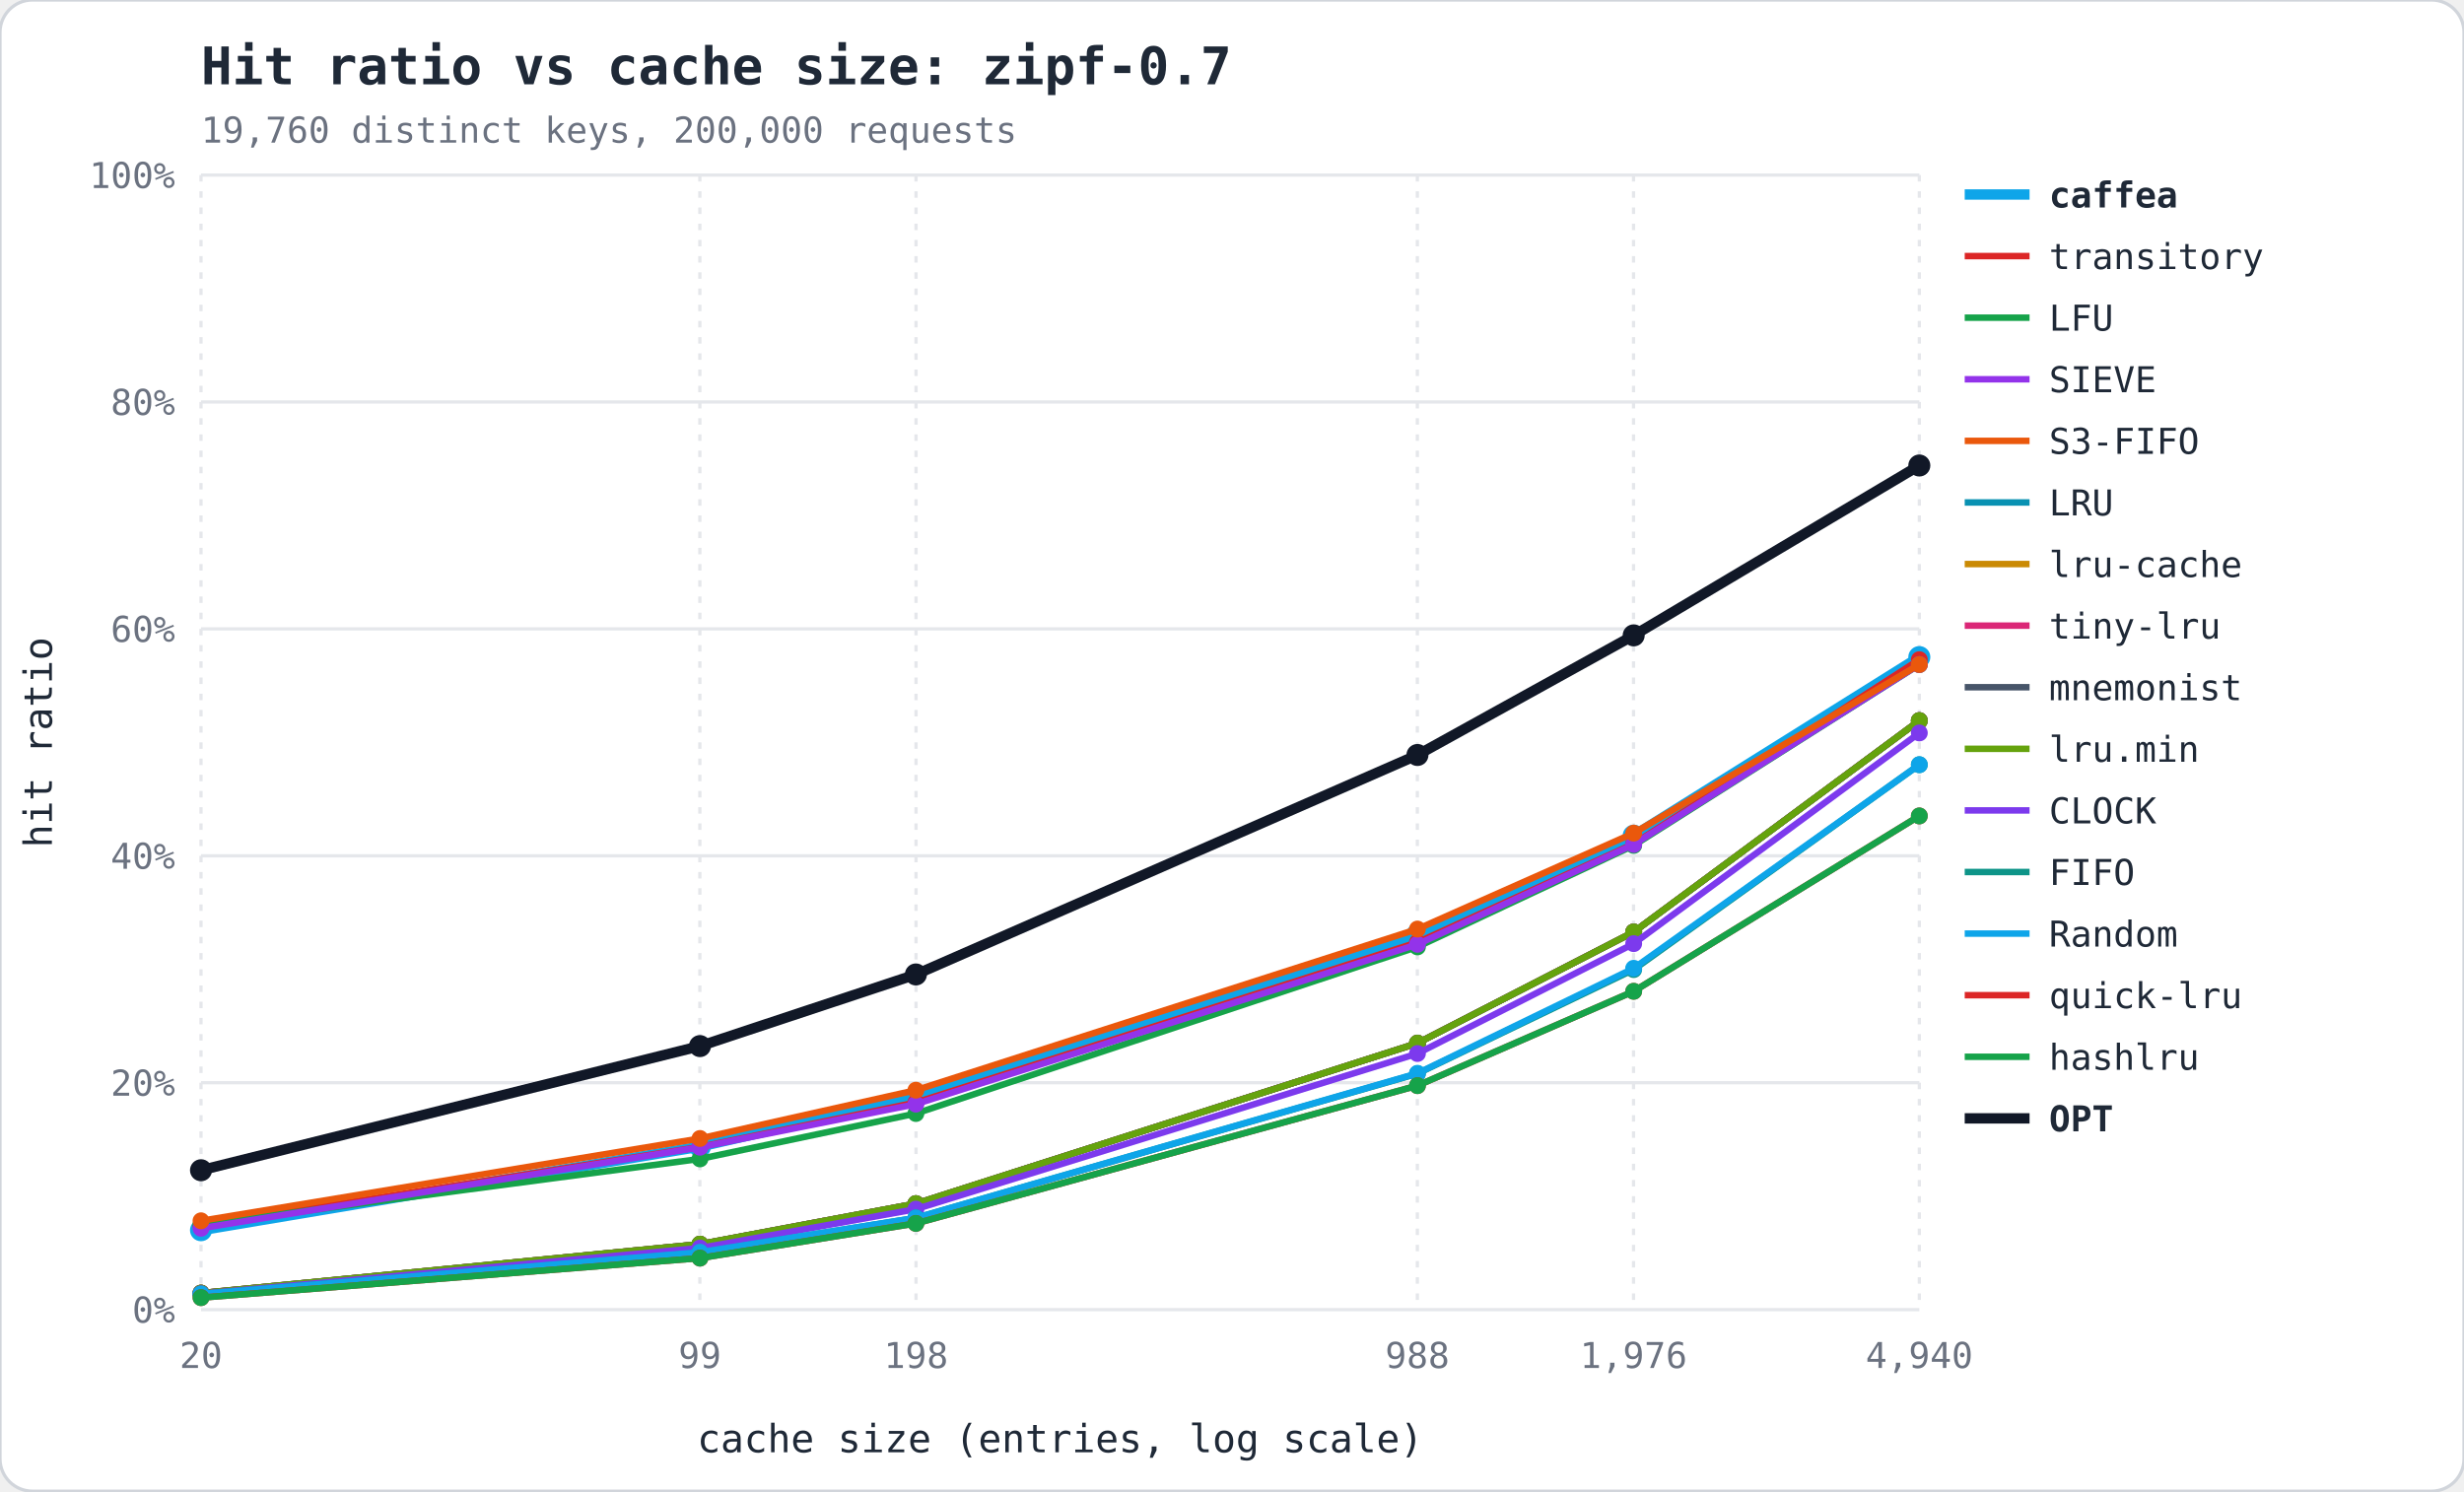
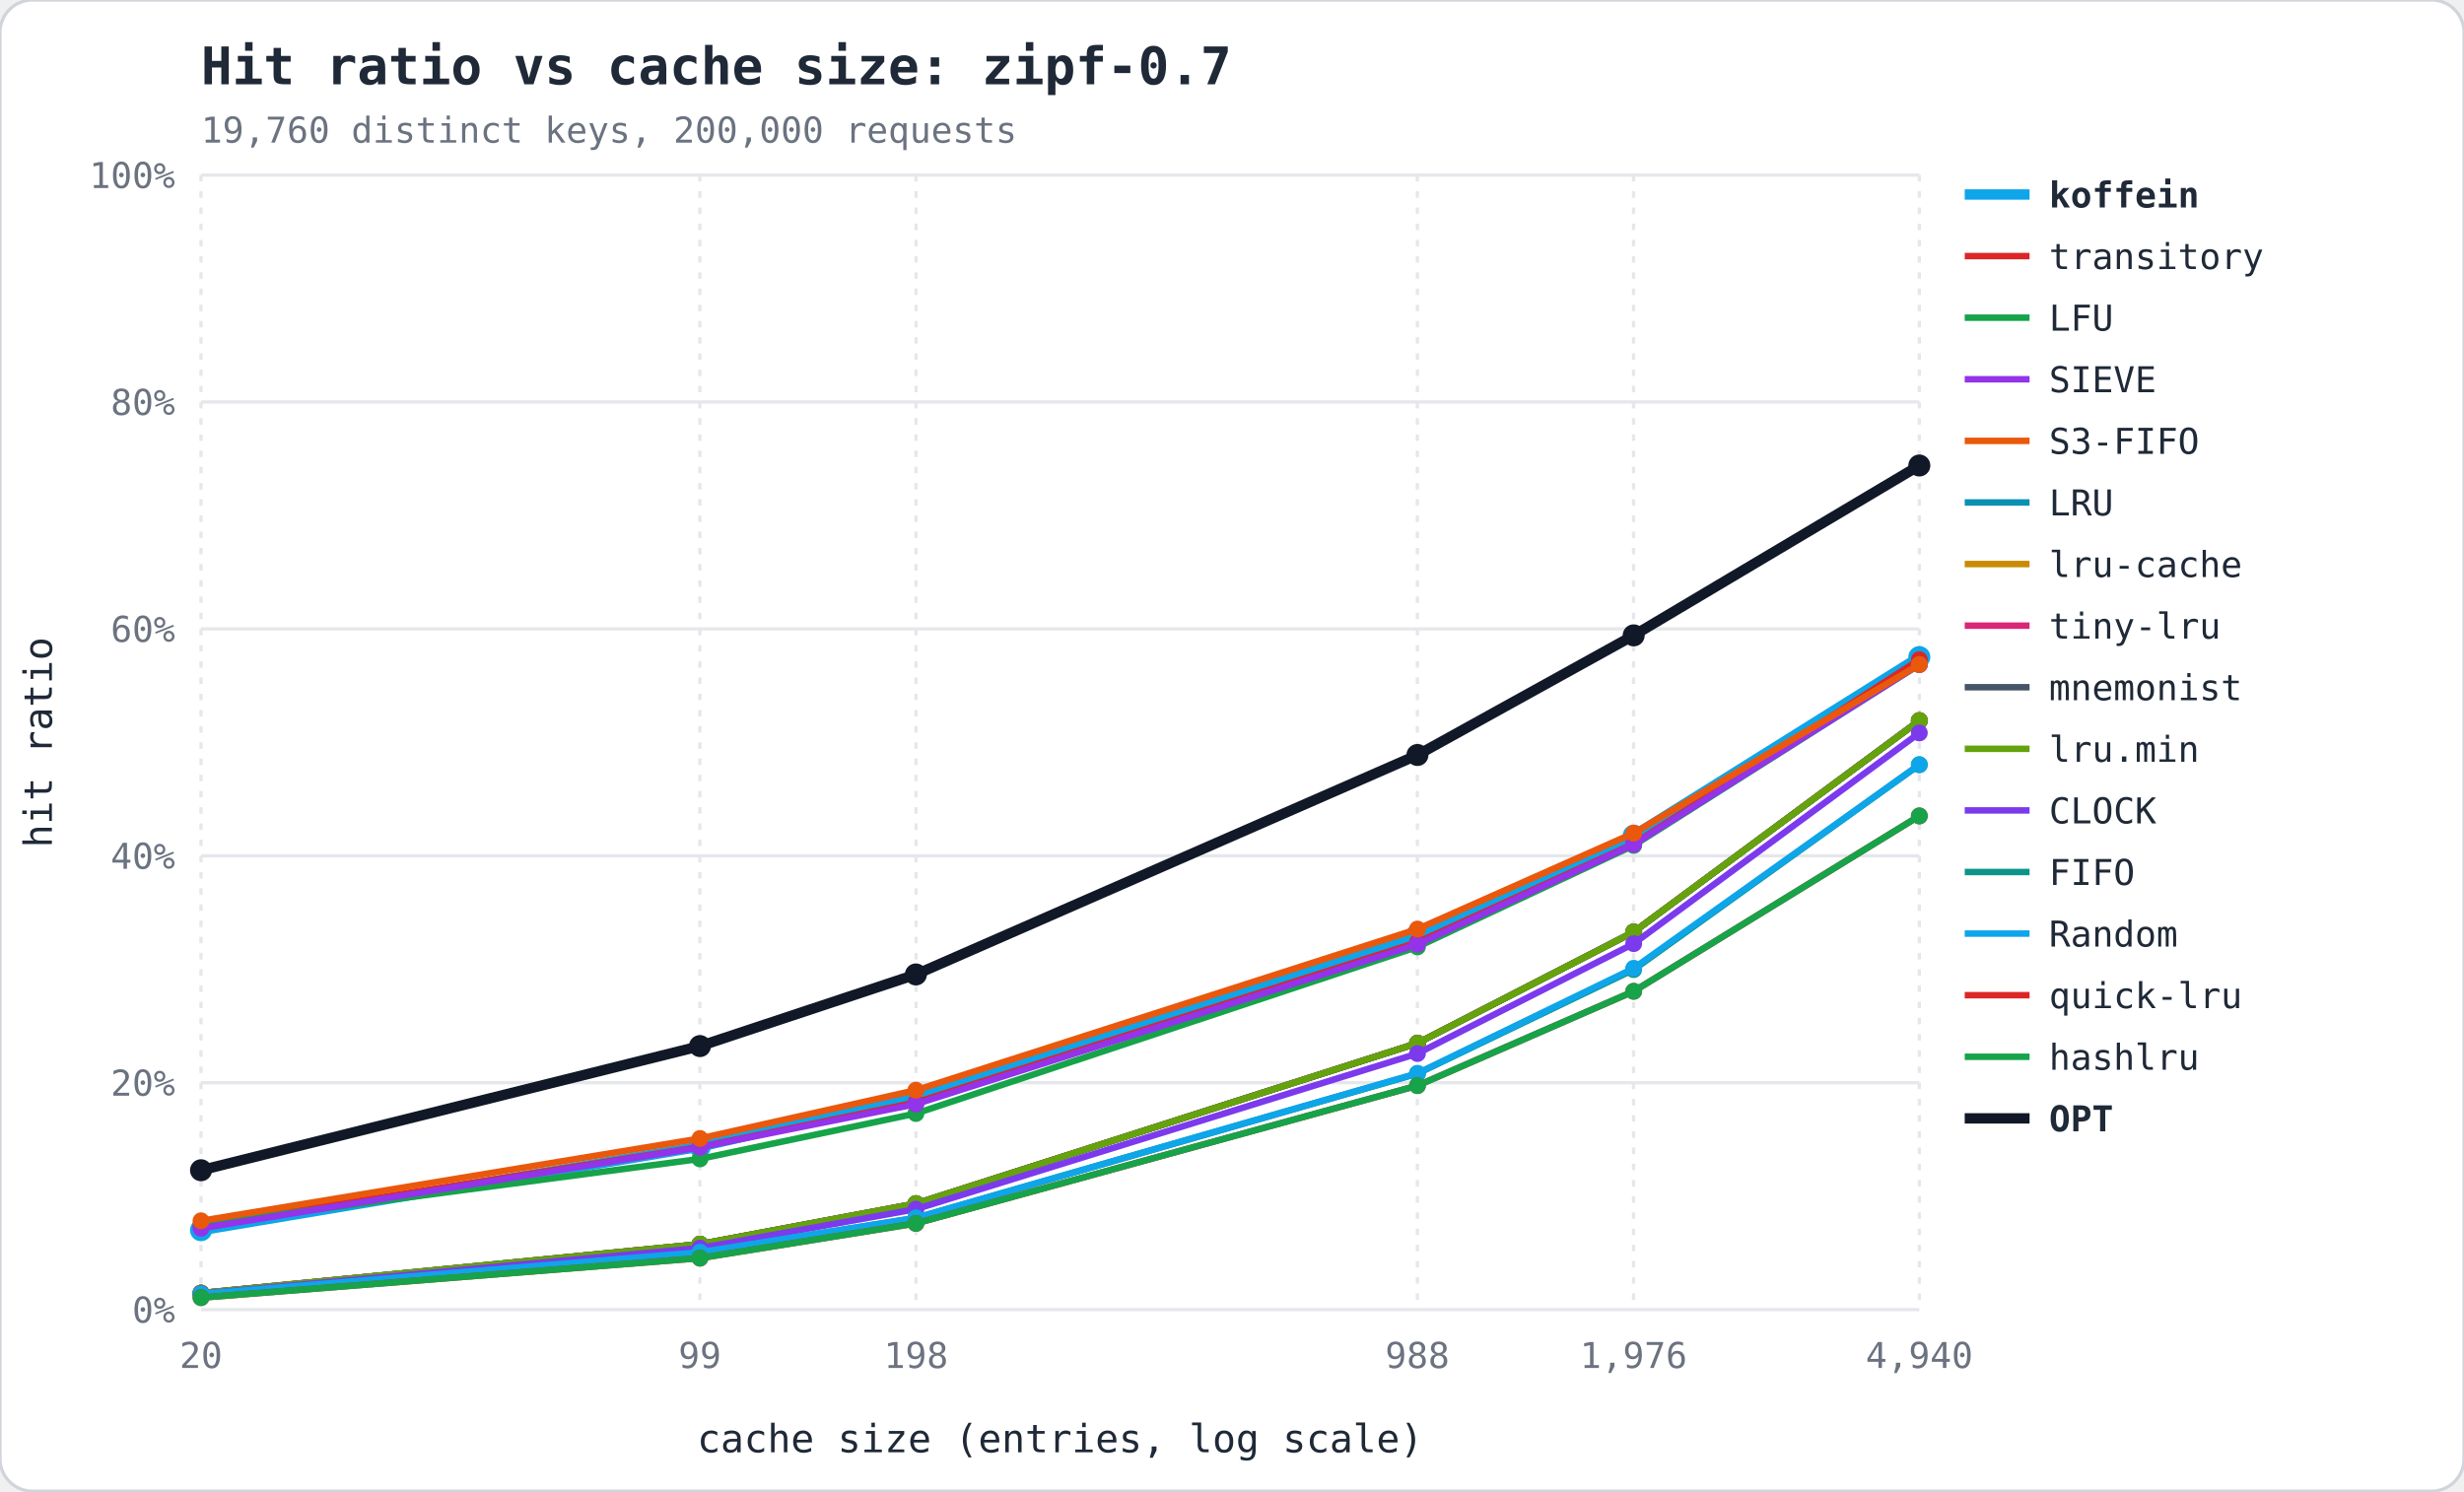
<svg xmlns="http://www.w3.org/2000/svg" viewBox="0 0 760 460" width="760" height="460" role="img">
  <rect x="0" y="0" width="760" height="460" rx="10" fill="#ffffff" stroke="#d1d5db" />
  <text x="62" y="26" font-family="ui-monospace,monospace" font-size="16" font-weight="700" fill="#1f2937">Hit ratio vs cache size: zipf-0.7</text>
  <text x="62" y="44" font-family="ui-monospace,monospace" font-size="11" fill="#6b7280">19,760 distinct keys, 200,000 requests</text>
  <line x1="62" y1="404" x2="592" y2="404" stroke="#e5e7eb" />
  <text x="54" y="408" text-anchor="end" font-family="ui-monospace,monospace" font-size="11" fill="#6b7280">0%</text>
  <line x1="62" y1="334" x2="592" y2="334" stroke="#e5e7eb" />
  <text x="54" y="338" text-anchor="end" font-family="ui-monospace,monospace" font-size="11" fill="#6b7280">20%</text>
  <line x1="62" y1="264" x2="592" y2="264" stroke="#e5e7eb" />
  <text x="54" y="268" text-anchor="end" font-family="ui-monospace,monospace" font-size="11" fill="#6b7280">40%</text>
  <line x1="62" y1="194" x2="592" y2="194" stroke="#e5e7eb" />
  <text x="54" y="198" text-anchor="end" font-family="ui-monospace,monospace" font-size="11" fill="#6b7280">60%</text>
  <line x1="62" y1="124" x2="592" y2="124" stroke="#e5e7eb" />
  <text x="54" y="128" text-anchor="end" font-family="ui-monospace,monospace" font-size="11" fill="#6b7280">80%</text>
  <line x1="62" y1="54" x2="592" y2="54" stroke="#e5e7eb" />
  <text x="54" y="58" text-anchor="end" font-family="ui-monospace,monospace" font-size="11" fill="#6b7280">100%</text>
  <line x1="62" y1="54" x2="62" y2="404" stroke="#e5e7eb" stroke-dasharray="2,3" />
  <text x="62" y="422" text-anchor="middle" font-family="ui-monospace,monospace" font-size="11" fill="#6b7280">20</text>
  <line x1="215.86" y1="54" x2="215.86" y2="404" stroke="#e5e7eb" stroke-dasharray="2,3" />
  <text x="215.86" y="422" text-anchor="middle" font-family="ui-monospace,monospace" font-size="11" fill="#6b7280">99</text>
  <line x1="282.541" y1="54" x2="282.541" y2="404" stroke="#e5e7eb" stroke-dasharray="2,3" />
  <text x="282.541" y="422" text-anchor="middle" font-family="ui-monospace,monospace" font-size="11" fill="#6b7280">198</text>
  <line x1="437.173" y1="54" x2="437.173" y2="404" stroke="#e5e7eb" stroke-dasharray="2,3" />
  <text x="437.173" y="422" text-anchor="middle" font-family="ui-monospace,monospace" font-size="11" fill="#6b7280">988</text>
  <line x1="503.853" y1="54" x2="503.853" y2="404" stroke="#e5e7eb" stroke-dasharray="2,3" />
  <text x="503.853" y="422" text-anchor="middle" font-family="ui-monospace,monospace" font-size="11" fill="#6b7280">1,976</text>
  <line x1="592" y1="54" x2="592" y2="404" stroke="#e5e7eb" stroke-dasharray="2,3" />
  <text x="592" y="422" text-anchor="middle" font-family="ui-monospace,monospace" font-size="11" fill="#6b7280">4,940</text>
  <text x="327" y="448" text-anchor="middle" font-family="ui-monospace,monospace" font-size="12" fill="#1f2937">cache size (entries, log scale)</text>
  <text x="16" y="229" text-anchor="middle" font-family="ui-monospace,monospace" font-size="12" fill="#1f2937" transform="rotate(-90 16 229)">hit ratio</text>
  <polyline points="62.0,379.5 215.9,353.7 282.5,338.5 437.2,288.2 503.9,257.8 592.0,202.7" fill="none" stroke="#0ea5e9" stroke-width="3.2" stroke-linejoin="round" />
  <circle cx="62.0" cy="379.5" r="3.4" fill="#0ea5e9" />
  <circle cx="215.9" cy="353.7" r="3.4" fill="#0ea5e9" />
  <circle cx="282.5" cy="338.5" r="3.4" fill="#0ea5e9" />
  <circle cx="437.2" cy="288.2" r="3.4" fill="#0ea5e9" />
  <circle cx="503.9" cy="257.8" r="3.4" fill="#0ea5e9" />
  <circle cx="592.0" cy="202.7" r="3.4" fill="#0ea5e9" />
  <line x1="606" y1="60" x2="626" y2="60" stroke="#0ea5e9" stroke-width="3.2" />
-   <text x="632" y="64" font-family="ui-monospace,monospace" font-size="11" font-weight="700" fill="#1f2937">caffea</text>
+   <text x="632" y="64" font-family="ui-monospace,monospace" font-size="11" font-weight="700" fill="#1f2937">koffein</text>
  <polyline points="62.0,378.1 215.9,353.8 282.5,340.1 437.2,290.7 503.9,260.3 592.0,203.5" fill="none" stroke="#dc2626" stroke-width="2" stroke-linejoin="round" />
  <circle cx="62.0" cy="378.1" r="2.6" fill="#dc2626" />
  <circle cx="215.9" cy="353.8" r="2.6" fill="#dc2626" />
  <circle cx="282.5" cy="340.1" r="2.6" fill="#dc2626" />
  <circle cx="437.2" cy="290.7" r="2.6" fill="#dc2626" />
  <circle cx="503.9" cy="260.3" r="2.6" fill="#dc2626" />
  <circle cx="592.0" cy="203.5" r="2.6" fill="#dc2626" />
  <line x1="606" y1="79" x2="626" y2="79" stroke="#dc2626" stroke-width="2" />
  <text x="632" y="83" font-family="ui-monospace,monospace" font-size="11" font-weight="400" fill="#1f2937">transitory</text>
  <polyline points="62.0,377.8 215.9,357.5 282.5,343.5 437.2,292.1 503.9,260.8 592.0,205.0" fill="none" stroke="#16a34a" stroke-width="2" stroke-linejoin="round" />
  <circle cx="62.0" cy="377.8" r="2.6" fill="#16a34a" />
  <circle cx="215.9" cy="357.5" r="2.6" fill="#16a34a" />
  <circle cx="282.5" cy="343.5" r="2.6" fill="#16a34a" />
  <circle cx="437.2" cy="292.1" r="2.6" fill="#16a34a" />
  <circle cx="503.9" cy="260.8" r="2.6" fill="#16a34a" />
  <circle cx="592.0" cy="205.0" r="2.6" fill="#16a34a" />
  <line x1="606" y1="98" x2="626" y2="98" stroke="#16a34a" stroke-width="2" />
  <text x="632" y="102" font-family="ui-monospace,monospace" font-size="11" font-weight="400" fill="#1f2937">LFU</text>
  <polyline points="62.0,378.9 215.9,353.9 282.5,340.6 437.2,291.3 503.9,260.5 592.0,205.0" fill="none" stroke="#9333ea" stroke-width="2" stroke-linejoin="round" />
  <circle cx="62.0" cy="378.9" r="2.6" fill="#9333ea" />
  <circle cx="215.9" cy="353.9" r="2.6" fill="#9333ea" />
  <circle cx="282.5" cy="340.6" r="2.6" fill="#9333ea" />
  <circle cx="437.2" cy="291.3" r="2.6" fill="#9333ea" />
  <circle cx="503.9" cy="260.5" r="2.6" fill="#9333ea" />
  <circle cx="592.0" cy="205.0" r="2.6" fill="#9333ea" />
  <line x1="606" y1="117" x2="626" y2="117" stroke="#9333ea" stroke-width="2" />
  <text x="632" y="121" font-family="ui-monospace,monospace" font-size="11" font-weight="400" fill="#1f2937">SIEVE</text>
  <polyline points="62.0,376.6 215.9,351.2 282.5,336.3 437.2,286.6 503.9,257.0 592.0,205.0" fill="none" stroke="#ea580c" stroke-width="2" stroke-linejoin="round" />
  <circle cx="62.0" cy="376.6" r="2.6" fill="#ea580c" />
  <circle cx="215.9" cy="351.2" r="2.6" fill="#ea580c" />
  <circle cx="282.5" cy="336.3" r="2.6" fill="#ea580c" />
  <circle cx="437.2" cy="286.6" r="2.6" fill="#ea580c" />
  <circle cx="503.9" cy="257.0" r="2.6" fill="#ea580c" />
  <circle cx="592.0" cy="205.0" r="2.6" fill="#ea580c" />
  <line x1="606" y1="136" x2="626" y2="136" stroke="#ea580c" stroke-width="2" />
  <text x="632" y="140" font-family="ui-monospace,monospace" font-size="11" font-weight="400" fill="#1f2937">S3-FIFO</text>
  <polyline points="62.0,398.9 215.9,383.8 282.5,371.3 437.2,321.8 503.9,287.5 592.0,222.3" fill="none" stroke="#0891b2" stroke-width="2" stroke-linejoin="round" />
  <circle cx="62.0" cy="398.9" r="2.6" fill="#0891b2" />
  <circle cx="215.9" cy="383.8" r="2.6" fill="#0891b2" />
  <circle cx="282.5" cy="371.3" r="2.6" fill="#0891b2" />
  <circle cx="437.2" cy="321.8" r="2.6" fill="#0891b2" />
  <circle cx="503.9" cy="287.5" r="2.6" fill="#0891b2" />
  <circle cx="592.0" cy="222.3" r="2.6" fill="#0891b2" />
  <line x1="606" y1="155" x2="626" y2="155" stroke="#0891b2" stroke-width="2" />
  <text x="632" y="159" font-family="ui-monospace,monospace" font-size="11" font-weight="400" fill="#1f2937">LRU</text>
  <polyline points="62.0,398.9 215.9,383.8 282.5,371.3 437.2,321.8 503.9,287.5 592.0,222.3" fill="none" stroke="#ca8a04" stroke-width="2" stroke-linejoin="round" />
  <circle cx="62.0" cy="398.9" r="2.6" fill="#ca8a04" />
  <circle cx="215.9" cy="383.8" r="2.6" fill="#ca8a04" />
  <circle cx="282.5" cy="371.3" r="2.6" fill="#ca8a04" />
  <circle cx="437.2" cy="321.8" r="2.6" fill="#ca8a04" />
  <circle cx="503.9" cy="287.5" r="2.6" fill="#ca8a04" />
  <circle cx="592.0" cy="222.3" r="2.6" fill="#ca8a04" />
  <line x1="606" y1="174" x2="626" y2="174" stroke="#ca8a04" stroke-width="2" />
  <text x="632" y="178" font-family="ui-monospace,monospace" font-size="11" font-weight="400" fill="#1f2937">lru-cache</text>
  <polyline points="62.0,398.9 215.9,383.8 282.5,371.3 437.2,321.8 503.9,287.5 592.0,222.3" fill="none" stroke="#db2777" stroke-width="2" stroke-linejoin="round" />
  <circle cx="62.0" cy="398.9" r="2.6" fill="#db2777" />
  <circle cx="215.9" cy="383.8" r="2.6" fill="#db2777" />
  <circle cx="282.5" cy="371.3" r="2.6" fill="#db2777" />
  <circle cx="437.2" cy="321.8" r="2.6" fill="#db2777" />
  <circle cx="503.9" cy="287.5" r="2.6" fill="#db2777" />
  <circle cx="592.0" cy="222.3" r="2.6" fill="#db2777" />
  <line x1="606" y1="193" x2="626" y2="193" stroke="#db2777" stroke-width="2" />
  <text x="632" y="197" font-family="ui-monospace,monospace" font-size="11" font-weight="400" fill="#1f2937">tiny-lru</text>
  <polyline points="62.0,398.9 215.9,383.8 282.5,371.3 437.2,321.8 503.9,287.5 592.0,222.3" fill="none" stroke="#475569" stroke-width="2" stroke-linejoin="round" />
  <circle cx="62.0" cy="398.9" r="2.6" fill="#475569" />
  <circle cx="215.9" cy="383.8" r="2.6" fill="#475569" />
  <circle cx="282.5" cy="371.3" r="2.6" fill="#475569" />
  <circle cx="437.2" cy="321.8" r="2.6" fill="#475569" />
  <circle cx="503.9" cy="287.5" r="2.6" fill="#475569" />
  <circle cx="592.0" cy="222.3" r="2.6" fill="#475569" />
  <line x1="606" y1="212" x2="626" y2="212" stroke="#475569" stroke-width="2" />
  <text x="632" y="216" font-family="ui-monospace,monospace" font-size="11" font-weight="400" fill="#1f2937">mnemonist</text>
  <polyline points="62.0,398.9 215.9,383.8 282.5,371.3 437.2,321.8 503.9,287.5 592.0,222.3" fill="none" stroke="#65a30d" stroke-width="2" stroke-linejoin="round" />
  <circle cx="62.0" cy="398.9" r="2.6" fill="#65a30d" />
  <circle cx="215.9" cy="383.8" r="2.6" fill="#65a30d" />
  <circle cx="282.5" cy="371.3" r="2.6" fill="#65a30d" />
  <circle cx="437.2" cy="321.8" r="2.6" fill="#65a30d" />
  <circle cx="503.9" cy="287.5" r="2.6" fill="#65a30d" />
  <circle cx="592.0" cy="222.3" r="2.6" fill="#65a30d" />
  <line x1="606" y1="231" x2="626" y2="231" stroke="#65a30d" stroke-width="2" />
  <text x="632" y="235" font-family="ui-monospace,monospace" font-size="11" font-weight="400" fill="#1f2937">lru.min</text>
  <polyline points="62.0,399.1 215.9,385.0 282.5,373.0 437.2,325.0 503.9,291.1 592.0,226.1" fill="none" stroke="#7c3aed" stroke-width="2" stroke-linejoin="round" />
  <circle cx="62.0" cy="399.1" r="2.6" fill="#7c3aed" />
  <circle cx="215.9" cy="385.0" r="2.6" fill="#7c3aed" />
  <circle cx="282.5" cy="373.0" r="2.6" fill="#7c3aed" />
  <circle cx="437.2" cy="325.0" r="2.6" fill="#7c3aed" />
  <circle cx="503.9" cy="291.1" r="2.6" fill="#7c3aed" />
  <circle cx="592.0" cy="226.1" r="2.6" fill="#7c3aed" />
  <line x1="606" y1="250" x2="626" y2="250" stroke="#7c3aed" stroke-width="2" />
  <text x="632" y="254" font-family="ui-monospace,monospace" font-size="11" font-weight="400" fill="#1f2937">CLOCK</text>
  <polyline points="62.0,399.2 215.9,386.4 282.5,375.7 437.2,331.2 503.9,299.1 592.0,235.9" fill="none" stroke="#0d9488" stroke-width="2" stroke-linejoin="round" />
  <circle cx="62.0" cy="399.2" r="2.6" fill="#0d9488" />
  <circle cx="215.9" cy="386.4" r="2.6" fill="#0d9488" />
  <circle cx="282.5" cy="375.7" r="2.6" fill="#0d9488" />
  <circle cx="437.2" cy="331.2" r="2.6" fill="#0d9488" />
  <circle cx="503.9" cy="299.1" r="2.6" fill="#0d9488" />
  <circle cx="592.0" cy="235.9" r="2.6" fill="#0d9488" />
  <line x1="606" y1="269" x2="626" y2="269" stroke="#0d9488" stroke-width="2" />
  <text x="632" y="273" font-family="ui-monospace,monospace" font-size="11" font-weight="400" fill="#1f2937">FIFO</text>
  <polyline points="62.0,399.2 215.9,386.3 282.5,375.7 437.2,331.1 503.9,298.7 592.0,235.9" fill="none" stroke="#0ea5e9" stroke-width="2" stroke-linejoin="round" />
  <circle cx="62.0" cy="399.2" r="2.6" fill="#0ea5e9" />
  <circle cx="215.9" cy="386.3" r="2.6" fill="#0ea5e9" />
  <circle cx="282.5" cy="375.7" r="2.6" fill="#0ea5e9" />
  <circle cx="437.2" cy="331.1" r="2.6" fill="#0ea5e9" />
  <circle cx="503.9" cy="298.7" r="2.6" fill="#0ea5e9" />
  <circle cx="592.0" cy="235.9" r="2.6" fill="#0ea5e9" />
  <line x1="606" y1="288" x2="626" y2="288" stroke="#0ea5e9" stroke-width="2" />
  <text x="632" y="292" font-family="ui-monospace,monospace" font-size="11" font-weight="400" fill="#1f2937">Random</text>
  <polyline points="62.0,400.3 215.9,388.1 282.5,377.4 437.2,334.9 503.9,305.8 592.0,251.7" fill="none" stroke="#dc2626" stroke-width="2" stroke-linejoin="round" />
  <circle cx="62.0" cy="400.3" r="2.6" fill="#dc2626" />
  <circle cx="215.9" cy="388.1" r="2.6" fill="#dc2626" />
  <circle cx="282.5" cy="377.4" r="2.6" fill="#dc2626" />
  <circle cx="437.2" cy="334.9" r="2.6" fill="#dc2626" />
  <circle cx="503.9" cy="305.8" r="2.6" fill="#dc2626" />
  <circle cx="592.0" cy="251.7" r="2.6" fill="#dc2626" />
  <line x1="606" y1="307" x2="626" y2="307" stroke="#dc2626" stroke-width="2" />
  <text x="632" y="311" font-family="ui-monospace,monospace" font-size="11" font-weight="400" fill="#1f2937">quick-lru</text>
  <polyline points="62.0,400.3 215.9,388.1 282.5,377.4 437.2,334.9 503.9,305.8 592.0,251.7" fill="none" stroke="#16a34a" stroke-width="2" stroke-linejoin="round" />
  <circle cx="62.0" cy="400.3" r="2.6" fill="#16a34a" />
  <circle cx="215.9" cy="388.1" r="2.6" fill="#16a34a" />
  <circle cx="282.5" cy="377.4" r="2.6" fill="#16a34a" />
  <circle cx="437.2" cy="334.9" r="2.6" fill="#16a34a" />
  <circle cx="503.9" cy="305.8" r="2.6" fill="#16a34a" />
  <circle cx="592.0" cy="251.7" r="2.6" fill="#16a34a" />
  <line x1="606" y1="326" x2="626" y2="326" stroke="#16a34a" stroke-width="2" />
  <text x="632" y="330" font-family="ui-monospace,monospace" font-size="11" font-weight="400" fill="#1f2937">hashlru</text>
  <polyline points="62.0,361.0 215.9,322.7 282.5,300.6 437.2,232.9 503.9,196.0 592.0,143.6" fill="none" stroke="#111827" stroke-width="3.2" stroke-linejoin="round" />
  <circle cx="62.0" cy="361.0" r="3.4" fill="#111827" />
  <circle cx="215.9" cy="322.7" r="3.4" fill="#111827" />
  <circle cx="282.5" cy="300.6" r="3.4" fill="#111827" />
  <circle cx="437.2" cy="232.9" r="3.4" fill="#111827" />
  <circle cx="503.9" cy="196.0" r="3.4" fill="#111827" />
  <circle cx="592.0" cy="143.6" r="3.4" fill="#111827" />
  <line x1="606" y1="345" x2="626" y2="345" stroke="#111827" stroke-width="3.2" />
  <text x="632" y="349" font-family="ui-monospace,monospace" font-size="11" font-weight="700" fill="#1f2937">OPT</text>
</svg>
